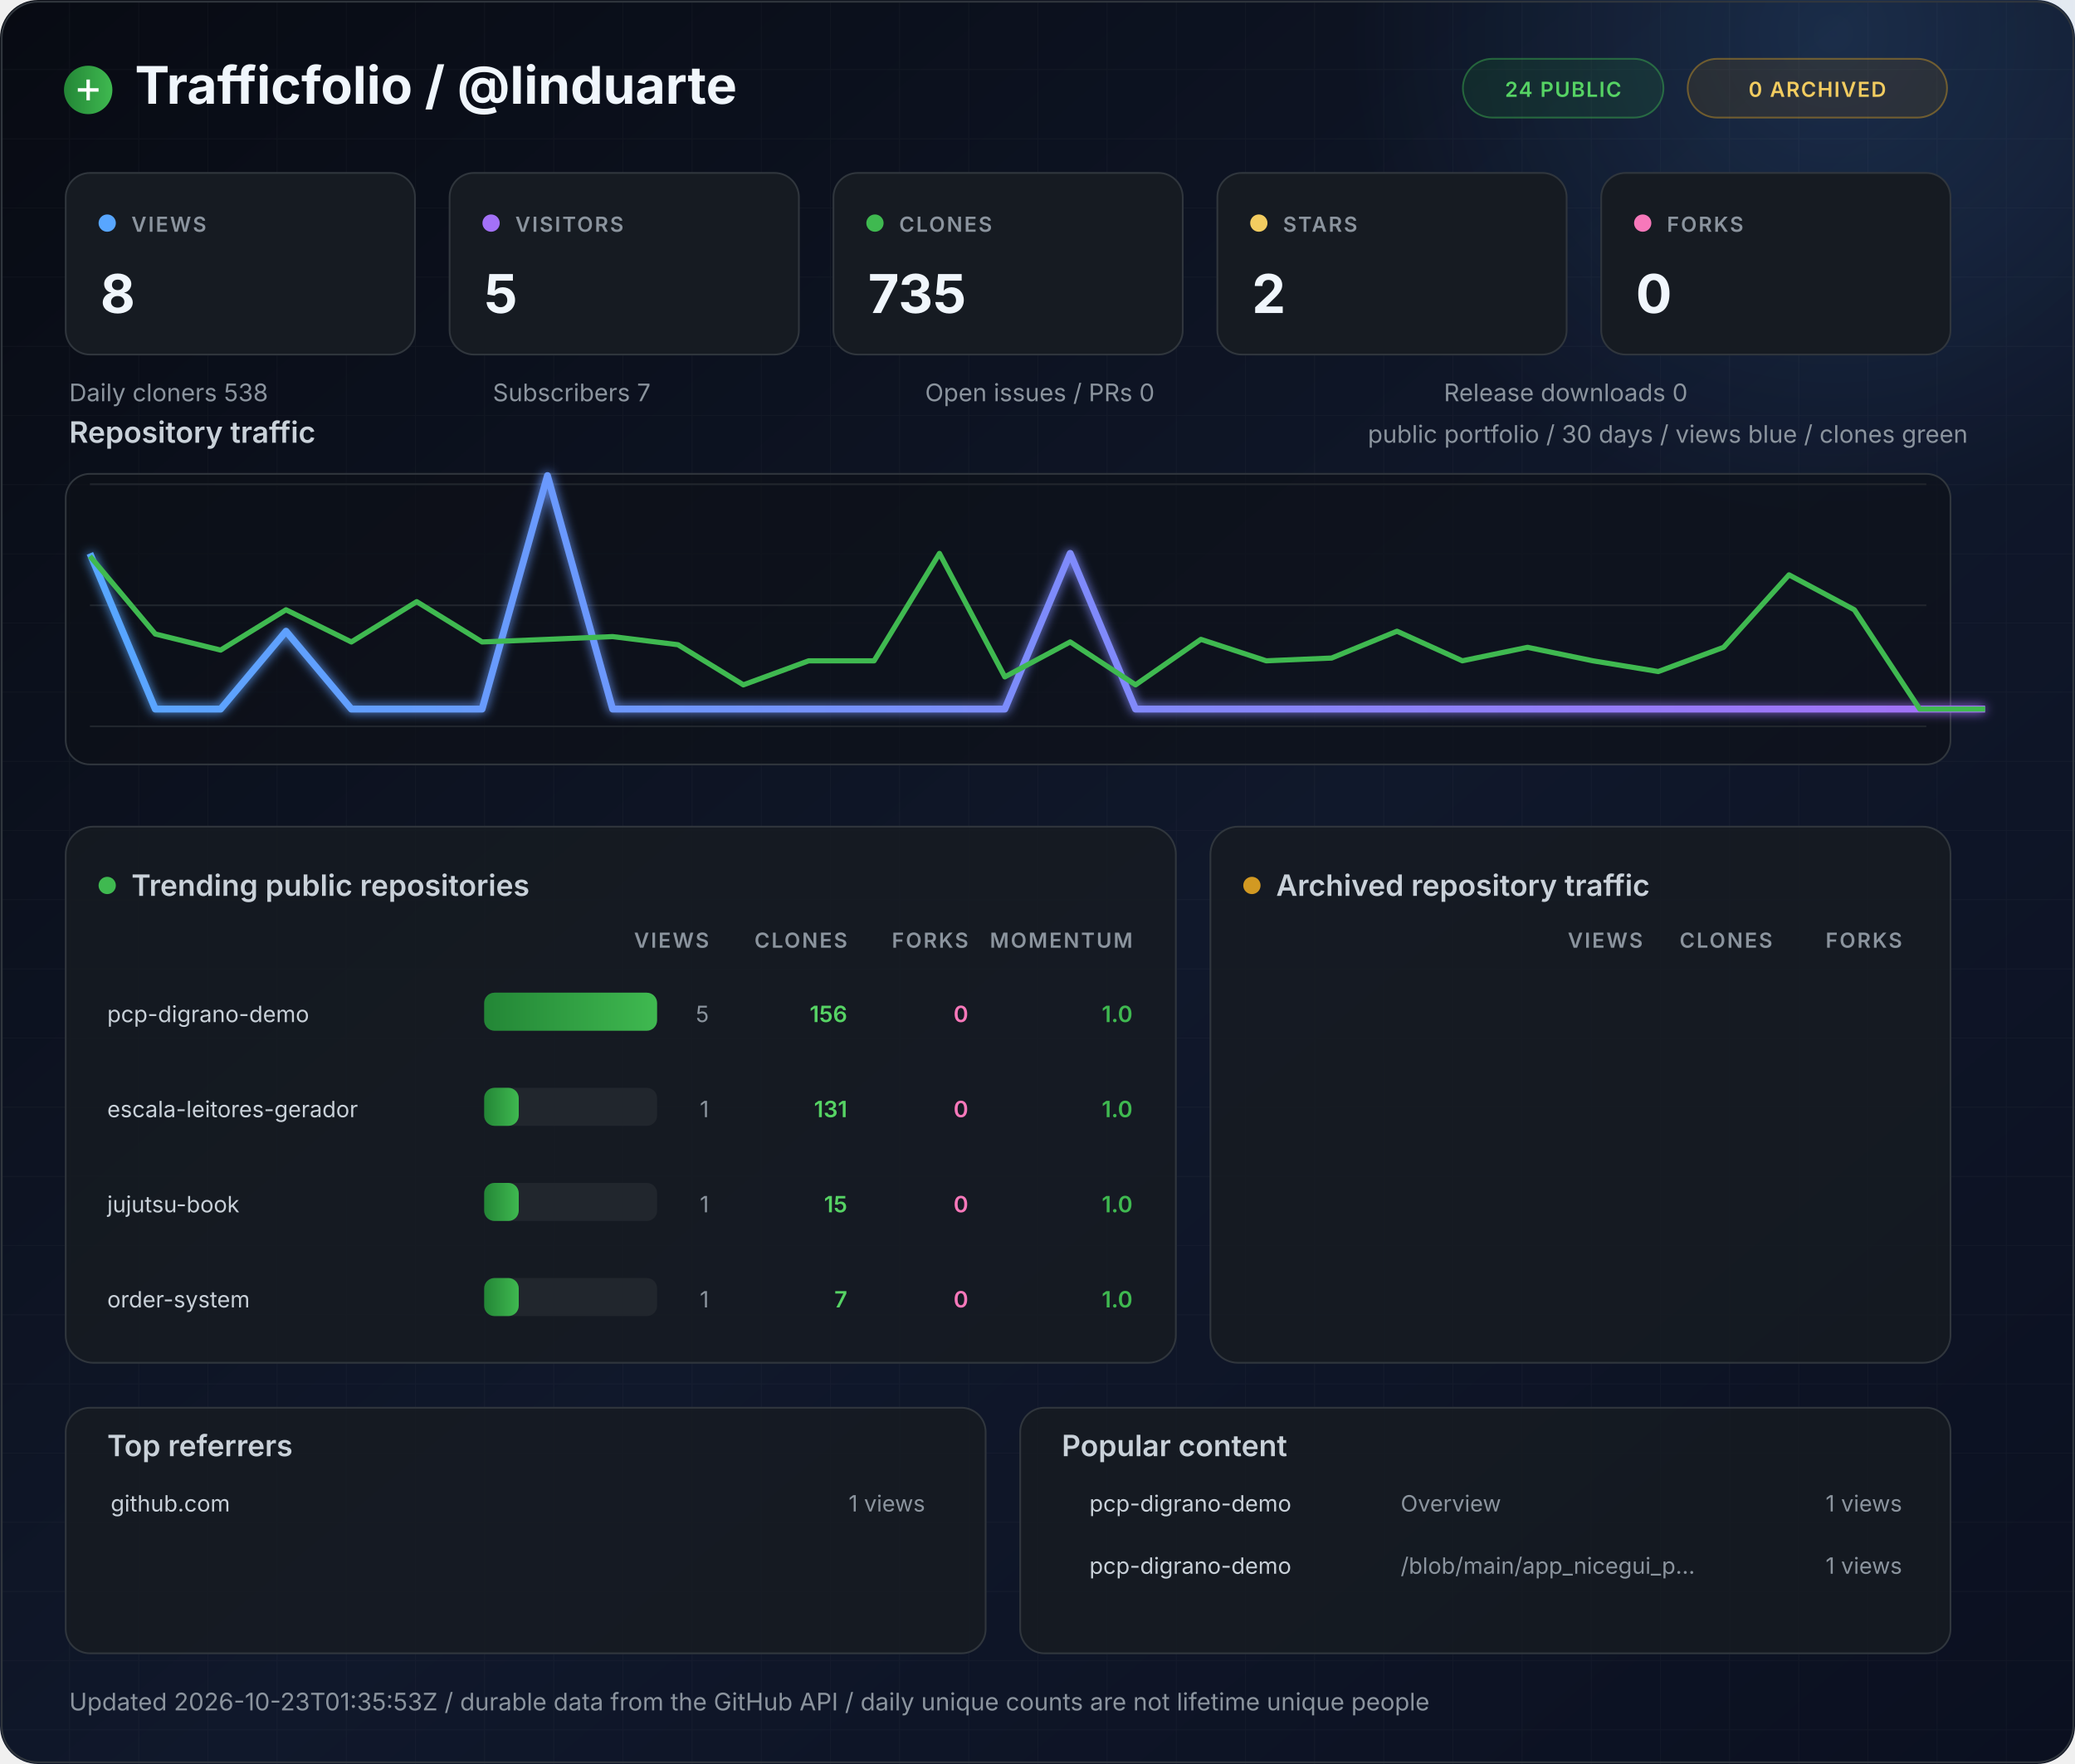
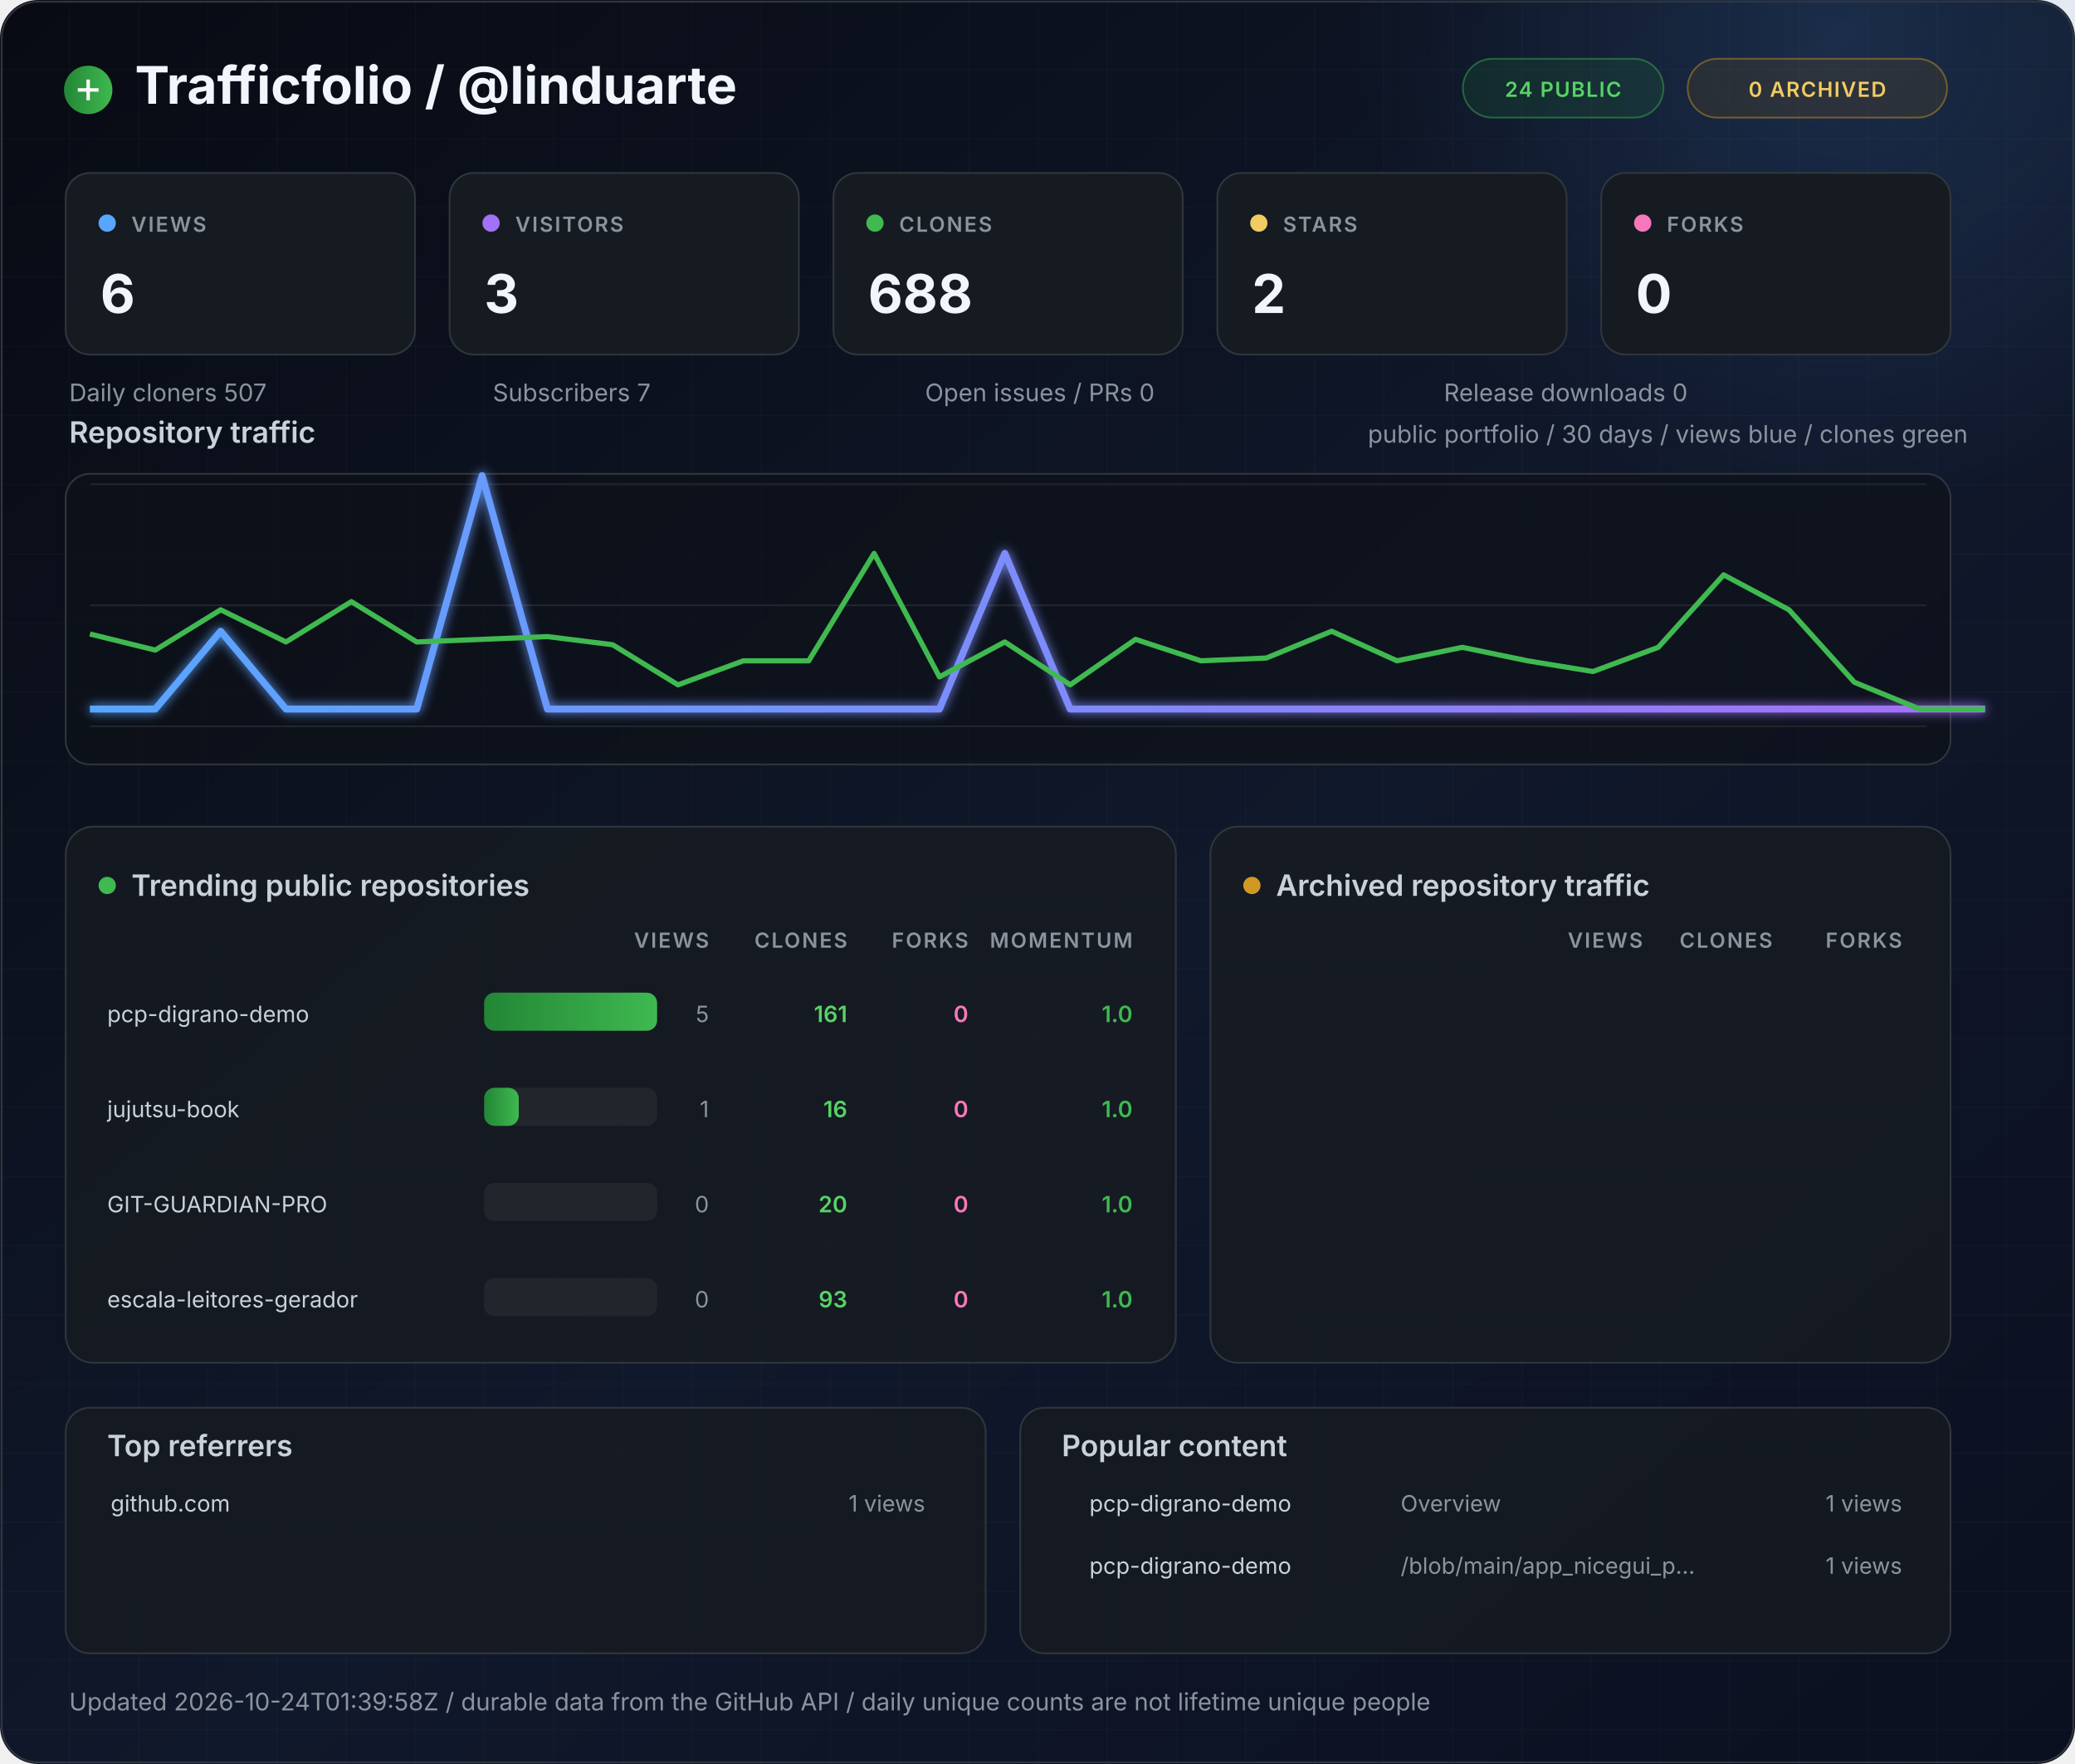
<svg xmlns="http://www.w3.org/2000/svg" width="1200" height="1020" viewBox="0 0 1200 1020" role="img" aria-label="Trafficfolio GitHub analytics dashboard for linduarte">
  <defs>
    <linearGradient id="bg" x1="0" y1="0" x2="1" y2="1">
      <stop stop-color="#080b13" />
      <stop offset=".55" stop-color="#10182b" />
      <stop offset="1" stop-color="#0b1020" />
    </linearGradient>
    <linearGradient id="line" x1="0" y1="0" x2="1" y2="0">
      <stop stop-color="#58a6ff" />
      <stop offset="1" stop-color="#a371f7" />
    </linearGradient>
    <linearGradient id="bar" x1="0" y1="0" x2="1" y2="0">
      <stop stop-color="#238636" />
      <stop offset="1" stop-color="#3fb950" />
    </linearGradient>
    <linearGradient id="archiveBar" x1="0" y1="0" x2="1" y2="0">
      <stop stop-color="#9e6a03" />
      <stop offset="1" stop-color="#f2cc60" />
    </linearGradient>
    <radialGradient id="ambient">
      <stop stop-color="#58a6ff" stop-opacity=".16" />
      <stop offset="1" stop-color="#58a6ff" stop-opacity="0" />
    </radialGradient>
    <pattern id="grid" width="40" height="40" patternUnits="userSpaceOnUse">
      <path d="M40 0H0V40" fill="none" stroke="#ffffff" stroke-opacity=".025" />
    </pattern>
    <filter id="glow">
      <feGaussianBlur stdDeviation="3" result="b" />
      <feMerge>
        <feMergeNode in="b" />
        <feMergeNode in="SourceGraphic" />
      </feMerge>
    </filter>
    <style>
    .title{font:750 30px -apple-system,BlinkMacSystemFont,"Segoe UI",sans-serif;fill:#f0f6fc}
    .subtitle{font:14px -apple-system,BlinkMacSystemFont,"Segoe UI",sans-serif;fill:#8b949e}
    .label{font:600 12px -apple-system,BlinkMacSystemFont,"Segoe UI",sans-serif;fill:#8b949e;letter-spacing:1px}
    .metric{font:700 31px -apple-system,BlinkMacSystemFont,"Segoe UI",sans-serif;fill:#f0f6fc}
    .section{font:600 17px -apple-system,BlinkMacSystemFont,"Segoe UI",sans-serif;fill:#c9d1d9}
    .repo,.value,.trend,.archive,.clone,.fork{font:13px -apple-system,BlinkMacSystemFont,"Segoe UI",sans-serif;fill:#c9d1d9}
    .value{fill:#8b949e} .trend{fill:#3fb950;font-weight:600} .archive{fill:#d29922}
    .clone{fill:#56d364;font-weight:600} .fork{fill:#f778ba;font-weight:600}
    .pill{font:600 12px -apple-system,BlinkMacSystemFont,"Segoe UI",sans-serif;letter-spacing:.7px}
  </style>
  </defs>
  <rect width="1200" height="1020" rx="22" fill="url(#bg)" />
  <rect width="1200" height="1020" rx="22" fill="url(#grid)" />
  <circle cx="1060" cy="20" r="280" fill="url(#ambient)" />
  <rect x="1" y="1" width="1198" height="1018" rx="21" fill="none" stroke="#30363d" />
  <circle cx="51" cy="52" r="14" fill="url(#bar)" />
  <path d="M45 52h12M51 46v12" stroke="#fff" stroke-width="2" />
  <text x="78" y="60" class="title">Trafficfolio / @linduarte</text>
  <rect x="846" y="34" width="116" height="34" rx="17" fill="#238636" fill-opacity=".16" stroke="#3fb950" stroke-opacity=".45" />
  <text x="904" y="56" text-anchor="middle" class="pill" fill="#56d364">24 PUBLIC</text>
  <rect x="976" y="34" width="150" height="34" rx="17" fill="#9e6a03" fill-opacity=".14" stroke="#d29922" stroke-opacity=".45" />
  <text x="1051" y="56" text-anchor="middle" class="pill" fill="#f2cc60">0 ARCHIVED</text>
  <rect x="38" y="100" width="202" height="105" rx="14" fill="#161b22" stroke="#30363d" />
  <circle cx="62" cy="129" r="5" fill="#58a6ff" />
  <text x="76" y="134" class="label">VIEWS</text>
-   <text x="58" y="181" class="metric">8</text>
+   <text x="58" y="181" class="metric">6</text>
  <rect x="260" y="100" width="202" height="105" rx="14" fill="#161b22" stroke="#30363d" />
  <circle cx="284" cy="129" r="5" fill="#a371f7" />
  <text x="298" y="134" class="label">VISITORS</text>
-   <text x="280" y="181" class="metric">5</text>
+   <text x="280" y="181" class="metric">3</text>
  <rect x="482" y="100" width="202" height="105" rx="14" fill="#161b22" stroke="#30363d" />
  <circle cx="506" cy="129" r="5" fill="#3fb950" />
  <text x="520" y="134" class="label">CLONES</text>
-   <text x="502" y="181" class="metric">735</text>
+   <text x="502" y="181" class="metric">688</text>
  <rect x="704" y="100" width="202" height="105" rx="14" fill="#161b22" stroke="#30363d" />
  <circle cx="728" cy="129" r="5" fill="#f2cc60" />
  <text x="742" y="134" class="label">STARS</text>
  <text x="724" y="181" class="metric">2</text>
  <rect x="926" y="100" width="202" height="105" rx="14" fill="#161b22" stroke="#30363d" />
  <circle cx="950" cy="129" r="5" fill="#f778ba" />
  <text x="964" y="134" class="label">FORKS</text>
  <text x="946" y="181" class="metric">0</text>
-   <text x="40" y="232" class="subtitle">Daily cloners 538</text>
+   <text x="40" y="232" class="subtitle">Daily cloners 507</text>
  <text x="285" y="232" class="subtitle">Subscribers 7</text>
  <text x="535" y="232" class="subtitle">Open issues / PRs 0</text>
  <text x="835" y="232" class="subtitle">Release downloads 0</text>
  <text x="40" y="256" class="section">Repository traffic</text>
  <text x="1138" y="256" text-anchor="end" class="subtitle">public portfolio / 30 days / views blue / clones green</text>
  <rect x="38" y="274" width="1090" height="168" rx="14" fill="#0d1117" fill-opacity=".62" stroke="#30363d" />
  <line x1="52" y1="420" x2="1114" y2="420" stroke="#21262d" />
  <line x1="52" y1="350" x2="1114" y2="350" stroke="#21262d" />
  <line x1="52" y1="280" x2="1114" y2="280" stroke="#21262d" />
-   <polyline points="52.0,320.0 89.8,410.0 127.6,410.0 165.4,365.0 203.2,410.0 241.0,410.0 278.8,410.0 316.6,275.0 354.3,410.0 392.1,410.0 429.9,410.0 467.7,410.0 505.5,410.0 543.3,410.0 581.1,410.0 618.9,320.0 656.7,410.0 694.5,410.0 732.3,410.0 770.1,410.0 807.9,410.0 845.7,410.0 883.4,410.0 921.2,410.0 959.0,410.0 996.8,410.0 1034.6,410.0 1072.4,410.0 1110.2,410.0 1148.0,410.0" fill="none" stroke="url(#line)" stroke-width="4" stroke-linejoin="round" filter="url(#glow)" />
-   <polyline points="52.0,321.6 89.8,366.6 127.6,375.9 165.4,352.6 203.2,371.2 241.0,347.9 278.8,371.2 316.6,369.7 354.3,368.1 392.1,372.8 429.9,396.0 467.7,382.1 505.5,382.1 543.3,320.0 581.1,391.4 618.9,371.2 656.7,396.0 694.5,369.7 732.3,382.1 770.1,380.5 807.9,365.0 845.7,382.1 883.4,374.3 921.2,382.1 959.0,388.3 996.8,374.3 1034.6,332.4 1072.4,352.6 1110.2,410.0 1148.0,410.0" fill="none" stroke="#3fb950" stroke-width="3" stroke-linejoin="round" />
+   <polyline points="52.0,410.0 89.8,410.0 127.6,365.0 165.4,410.0 203.2,410.0 241.0,410.0 278.8,275.0 316.6,410.0 354.3,410.0 392.1,410.0 429.9,410.0 467.7,410.0 505.5,410.0 543.3,410.0 581.1,320.0 618.9,410.0 656.7,410.0 694.5,410.0 732.3,410.0 770.1,410.0 807.9,410.0 845.7,410.0 883.4,410.0 921.2,410.0 959.0,410.0 996.8,410.0 1034.6,410.0 1072.4,410.0 1110.2,410.0 1148.0,410.0" fill="none" stroke="url(#line)" stroke-width="4" stroke-linejoin="round" filter="url(#glow)" />
+   <polyline points="52.0,366.6 89.8,375.9 127.6,352.6 165.4,371.2 203.2,347.9 241.0,371.2 278.8,369.7 316.6,368.1 354.3,372.8 392.1,396.0 429.9,382.1 467.7,382.1 505.5,320.0 543.3,391.4 581.1,371.2 618.9,396.0 656.7,369.7 694.5,382.1 732.3,380.5 770.1,365.0 807.9,382.1 845.7,374.3 883.4,382.1 921.2,388.3 959.0,374.3 996.8,332.4 1034.6,352.6 1072.4,394.5 1110.2,410.0 1148.0,410.0" fill="none" stroke="#3fb950" stroke-width="3" stroke-linejoin="round" />
  <rect x="38" y="478" width="642" height="310" rx="16" fill="#161b22" fill-opacity=".82" stroke="#30363d" />
  <circle cx="62" cy="512" r="5" fill="#3fb950" />
  <text x="76" y="518" class="section">Trending public repositories</text>
  <text x="410" y="548" text-anchor="end" class="label">VIEWS</text>
  <text x="490" y="548" text-anchor="end" class="label">CLONES</text>
  <text x="560" y="548" text-anchor="end" class="label">FORKS</text>
  <text x="655" y="548" text-anchor="end" class="label">MOMENTUM</text>
  <text x="62" y="591" class="repo">pcp-digrano-demo</text>
  <rect x="280" y="574" width="100" height="22" rx="6" fill="#21262d" />
  <rect x="280" y="574" width="100" height="22" rx="6" fill="url(#bar)" />
  <text x="410" y="591" text-anchor="end" class="value">5</text>
-   <text x="490" y="591" text-anchor="end" class="clone">156</text>
+   <text x="490" y="591" text-anchor="end" class="clone">161</text>
  <text x="560" y="591" text-anchor="end" class="fork">0</text>
  <text x="655" y="591" text-anchor="end" class="trend">1.0</text>
-   <text x="62" y="646" class="repo">escala-leitores-gerador</text>
+   <text x="62" y="646" class="repo">jujutsu-book</text>
  <rect x="280" y="629" width="100" height="22" rx="6" fill="#21262d" />
  <rect x="280" y="629" width="20" height="22" rx="6" fill="url(#bar)" />
  <text x="410" y="646" text-anchor="end" class="value">1</text>
-   <text x="490" y="646" text-anchor="end" class="clone">131</text>
+   <text x="490" y="646" text-anchor="end" class="clone">16</text>
  <text x="560" y="646" text-anchor="end" class="fork">0</text>
  <text x="655" y="646" text-anchor="end" class="trend">1.0</text>
-   <text x="62" y="701" class="repo">jujutsu-book</text>
+   <text x="62" y="701" class="repo">GIT-GUARDIAN-PRO</text>
  <rect x="280" y="684" width="100" height="22" rx="6" fill="#21262d" />
-   <rect x="280" y="684" width="20" height="22" rx="6" fill="url(#bar)" />
-   <text x="410" y="701" text-anchor="end" class="value">1</text>
-   <text x="490" y="701" text-anchor="end" class="clone">15</text>
+   <rect x="280" y="684" width="0" height="22" rx="6" fill="url(#bar)" />
+   <text x="410" y="701" text-anchor="end" class="value">0</text>
+   <text x="490" y="701" text-anchor="end" class="clone">20</text>
  <text x="560" y="701" text-anchor="end" class="fork">0</text>
  <text x="655" y="701" text-anchor="end" class="trend">1.0</text>
-   <text x="62" y="756" class="repo">order-system</text>
+   <text x="62" y="756" class="repo">escala-leitores-gerador</text>
  <rect x="280" y="739" width="100" height="22" rx="6" fill="#21262d" />
-   <rect x="280" y="739" width="20" height="22" rx="6" fill="url(#bar)" />
-   <text x="410" y="756" text-anchor="end" class="value">1</text>
-   <text x="490" y="756" text-anchor="end" class="clone">7</text>
+   <rect x="280" y="739" width="0" height="22" rx="6" fill="url(#bar)" />
+   <text x="410" y="756" text-anchor="end" class="value">0</text>
+   <text x="490" y="756" text-anchor="end" class="clone">93</text>
  <text x="560" y="756" text-anchor="end" class="fork">0</text>
  <text x="655" y="756" text-anchor="end" class="trend">1.0</text>
  <rect x="700" y="478" width="428" height="310" rx="16" fill="#161b22" fill-opacity=".82" stroke="#30363d" />
  <circle cx="724" cy="512" r="5" fill="#d29922" />
  <text x="738" y="518" class="section">Archived repository traffic</text>
  <text x="950" y="548" text-anchor="end" class="label">VIEWS</text>
  <text x="1025" y="548" text-anchor="end" class="label">CLONES</text>
  <text x="1100" y="548" text-anchor="end" class="label">FORKS</text>
  <rect x="38" y="814" width="532" height="142" rx="14" fill="#161b22" fill-opacity=".82" stroke="#30363d" />
  <text x="62" y="842" class="section">Top referrers</text>
  <text x="64" y="874" class="repo">github.com</text>
  <text x="535" y="874" text-anchor="end" class="value">1 views</text>
  <rect x="590" y="814" width="538" height="142" rx="14" fill="#161b22" fill-opacity=".82" stroke="#30363d" />
  <text x="614" y="842" class="section">Popular content</text>
  <text x="630" y="874" class="repo">pcp-digrano-demo</text>
  <text x="810" y="874" class="value">Overview</text>
  <text x="1100" y="874" text-anchor="end" class="value">1 views</text>
  <text x="630" y="910" class="repo">pcp-digrano-demo</text>
  <text x="810" y="910" class="value">/blob/main/app_nicegui_p...</text>
  <text x="1100" y="910" text-anchor="end" class="value">1 views</text>
-   <text x="40" y="989" class="subtitle">Updated 2026-10-23T01:35:53Z / durable data from the GitHub API / daily unique counts are not lifetime unique people</text>
+   <text x="40" y="989" class="subtitle">Updated 2026-10-24T01:39:58Z / durable data from the GitHub API / daily unique counts are not lifetime unique people</text>
</svg>
